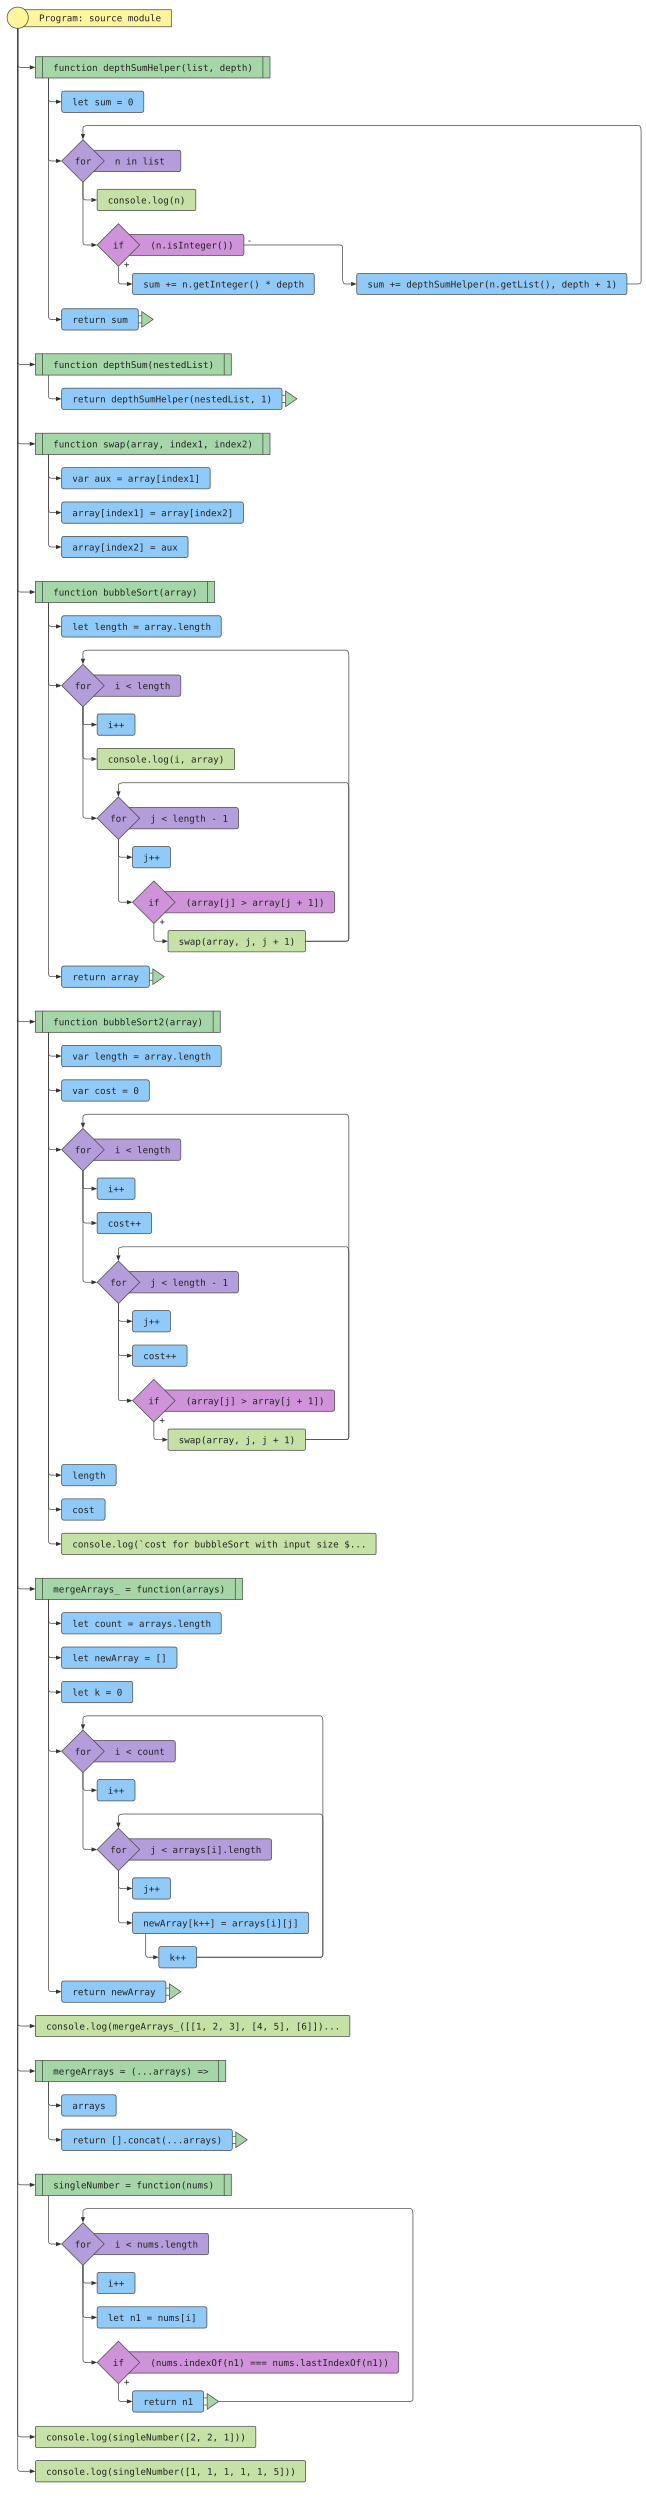
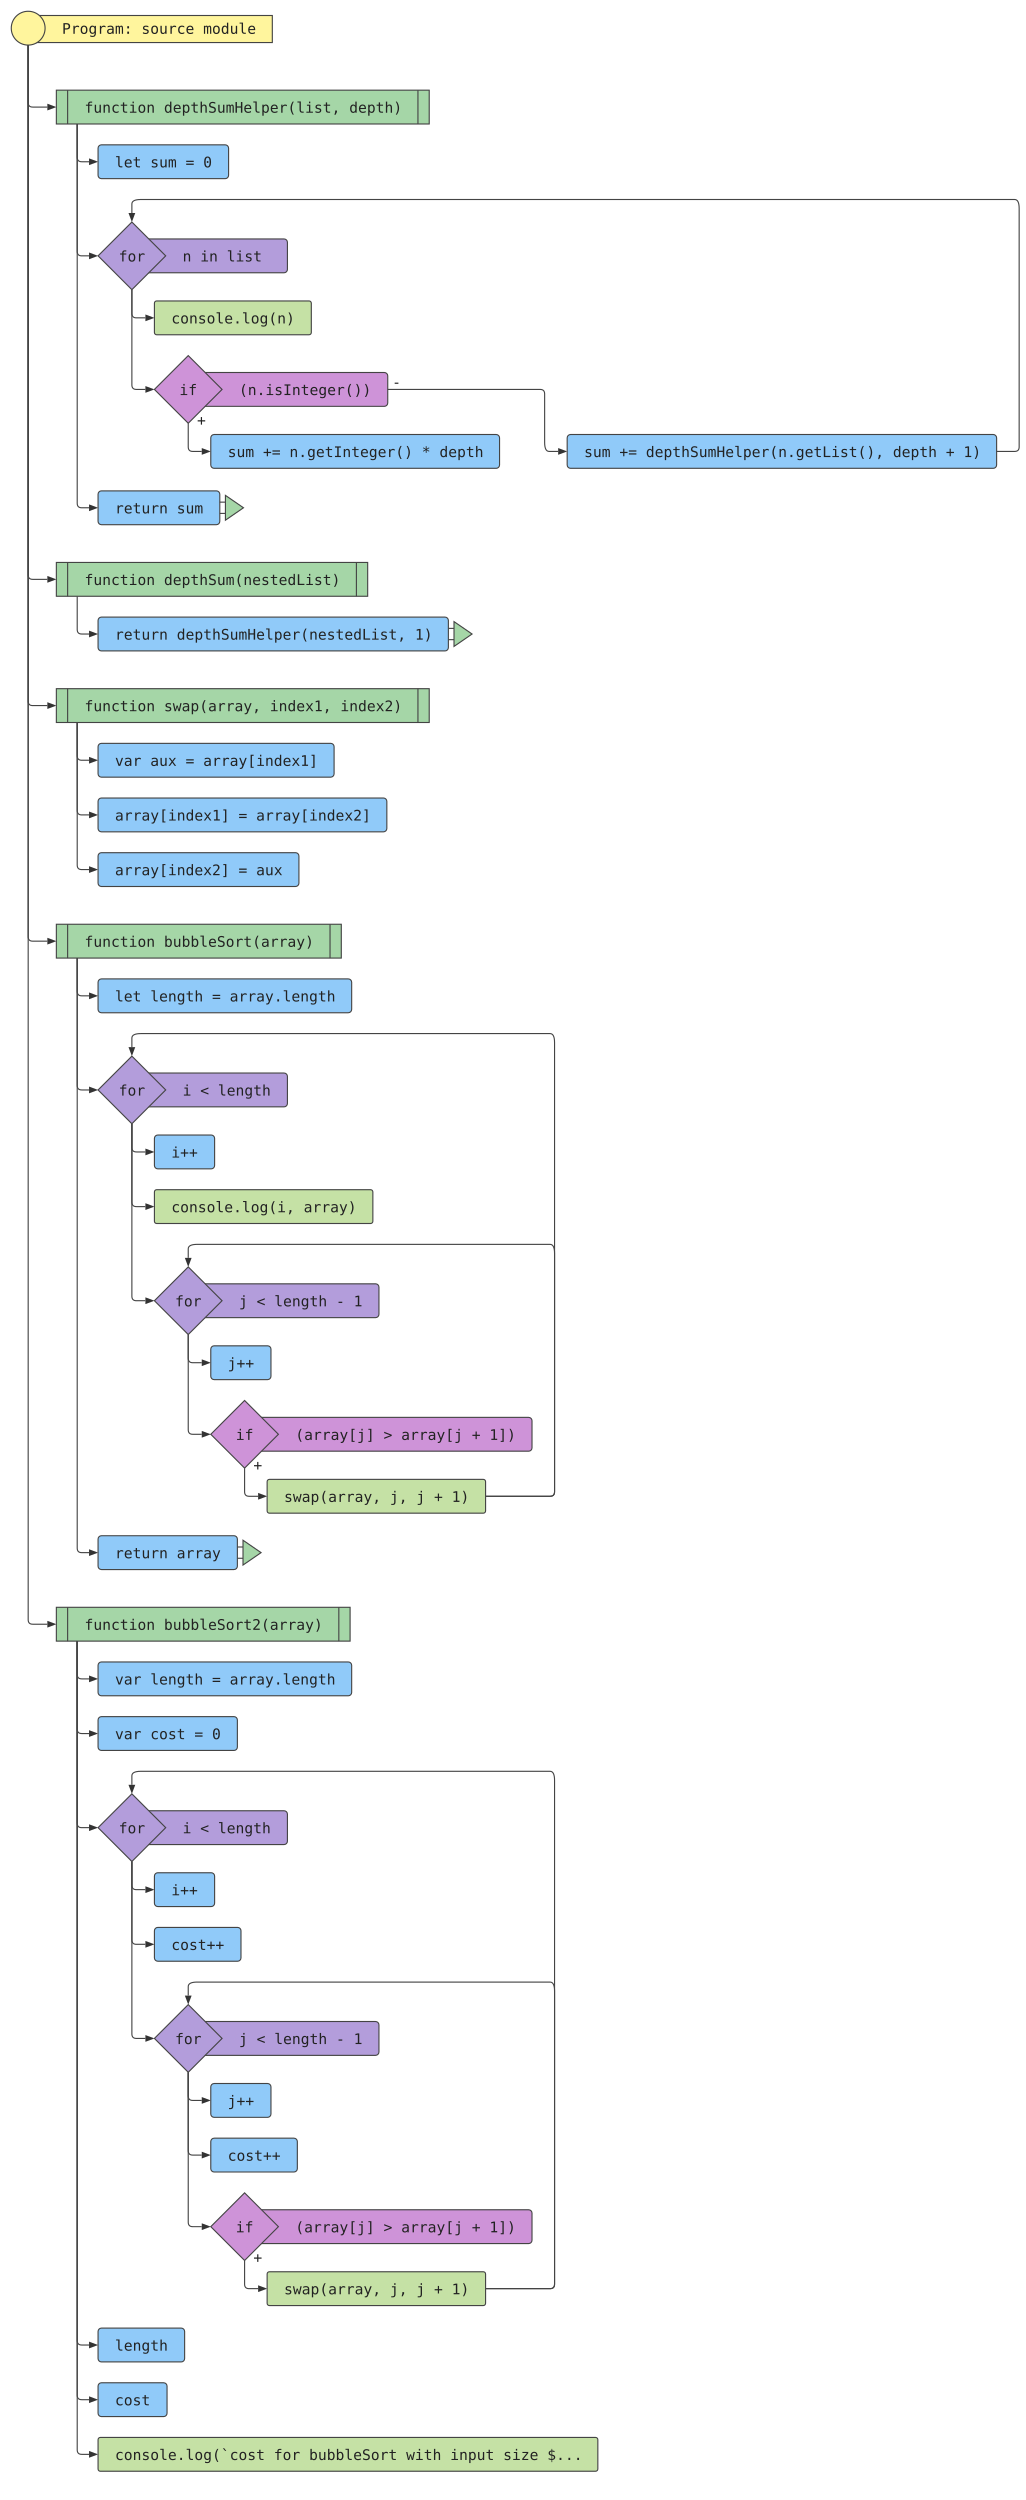
- <svg xmlns="http://www.w3.org/2000/svg" width="910" height="3526">
+ <svg xmlns="http://www.w3.org/2000/svg" width="910" height="2218">
  <g>
    <rect x="50" y="80" width="330.8" height="30" style="fill:#a5d6a7; stroke:#444; stroke-width:1" />
    <line x1="60" y1="80" x2="60" y2="110" style="fill:#a5d6a7; stroke:#444; stroke-width:1" />
    <line x1="370.8" y1="80" x2="370.8" y2="110" style="fill:#a5d6a7; stroke:#444; stroke-width:1" />
    <text x="75" y="100" font-family="monospace" font-size="13" fill="#222">
      <tspan x="75" y="100">function depthSumHelper(list, depth)</tspan>
    </text>
  </g>
  <g>
    <rect x="87" y="128.5" width="115.8" height="30" rx="3" ry="3" style="fill:#90caf9; stroke:#444; stroke-width:1" />
    <text x="102" y="148.5" font-family="monospace" font-size="13" fill="#222">
      <tspan x="102" y="148.5">let sum = 0</tspan>
    </text>
  </g>
  <g>
    <rect x="117" y="212" width="138" height="30" rx="3" ry="3" style="fill:#b39ddb; stroke:#444; stroke-width:1" />
    <polygon points="87,227 117,197 147,227 117,257" style="fill:#b39ddb; stroke:#444; stroke-width:1" />
    <text x="162" y="232" font-family="monospace" font-size="13" fill="#222">
      <tspan x="162" y="232"> n in list</tspan>
    </text>
    <text x="105.3" y="232" font-family="monospace" font-size="13" fill="#222">for</text>
  </g>
  <g>
    <rect x="137" y="267" width="139.2" height="30" rx="2" ry="2" style="fill:#C5E1A5; stroke:#444; stroke-width:1" />
    <text x="152" y="287" font-family="monospace" font-size="13" fill="#222">
      <tspan x="152" y="287">console.log(n)</tspan>
    </text>
  </g>
  <g>
    <rect x="167" y="330.5" width="177" height="30" rx="3" ry="3" style="fill:#ce93d8; stroke:#444; stroke-width:1" />
    <polygon points="137,345.5 167,315.5 197,345.5 167,375.5" style="fill:#ce93d8; stroke:#444; stroke-width:1" />
    <text x="212" y="350.5" font-family="monospace" font-size="13" fill="#222">
      <tspan x="212" y="350.5">(n.isInteger())</tspan>
    </text>
    <text x="159.2" y="350.5" font-family="monospace" font-size="13" fill="#222">if</text>
    <text x="174.8" y="377.45" font-family="monospace" font-size="13" fill="#222">+</text>
    <text x="347.9" y="343.55" font-family="monospace" font-size="13" fill="#222">-</text>
  </g>
  <g>
    <rect x="187" y="385.5" width="256.2" height="30" rx="3" ry="3" style="fill:#90caf9; stroke:#444; stroke-width:1" />
    <text x="202" y="405.5" font-family="monospace" font-size="13" fill="#222">
      <tspan x="202" y="405.5">sum += n.getInteger() * depth</tspan>
    </text>
  </g>
  <g>
    <rect x="503.2" y="385.5" width="381" height="30" rx="3" ry="3" style="fill:#90caf9; stroke:#444; stroke-width:1" />
    <text x="518.2" y="405.5" font-family="monospace" font-size="13" fill="#222">
      <tspan x="518.2" y="405.5">sum += depthSumHelper(n.getList(), depth + 1)</tspan>
    </text>
  </g>
  <g>
    <rect x="87" y="435.5" width="108" height="30" rx="3" ry="3" style="fill:#90caf9; stroke:#444; stroke-width:1" />
    <line x1="195" y1="445.5" x2="200" y2="445.5" style="fill:#a5d6a7; stroke:#444; stroke-width:1" />
    <line x1="195" y1="455.5" x2="200" y2="455.5" style="fill:#a5d6a7; stroke:#444; stroke-width:1" />
    <path d="M200, 439.5 L216, 450.5 L200, 461.5 Z" fill="#a5d6a7" stroke="#444" stroke-width="1" />
    <text x="102" y="455.5" font-family="monospace" font-size="13" fill="#222">
      <tspan x="102" y="455.5">return sum</tspan>
    </text>
  </g>
  <g>
    <rect x="50" y="499" width="276.2" height="30" style="fill:#a5d6a7; stroke:#444; stroke-width:1" />
    <line x1="60" y1="499" x2="60" y2="529" style="fill:#a5d6a7; stroke:#444; stroke-width:1" />
    <line x1="316.2" y1="499" x2="316.2" y2="529" style="fill:#a5d6a7; stroke:#444; stroke-width:1" />
    <text x="75" y="519" font-family="monospace" font-size="13" fill="#222">
      <tspan x="75" y="519">function depthSum(nestedList)</tspan>
    </text>
  </g>
  <g>
    <rect x="87" y="547.5" width="310.8" height="30" rx="3" ry="3" style="fill:#90caf9; stroke:#444; stroke-width:1" />
    <line x1="397.8" y1="557.5" x2="402.8" y2="557.5" style="fill:#a5d6a7; stroke:#444; stroke-width:1" />
    <line x1="397.8" y1="567.5" x2="402.8" y2="567.5" style="fill:#a5d6a7; stroke:#444; stroke-width:1" />
    <path d="M402.8, 551.5 L418.8, 562.5 L402.8, 573.5 Z" fill="#a5d6a7" stroke="#444" stroke-width="1" />
    <text x="102" y="567.5" font-family="monospace" font-size="13" fill="#222">
      <tspan x="102" y="567.5">return depthSumHelper(nestedList, 1)</tspan>
    </text>
  </g>
  <g>
    <rect x="50" y="611" width="330.8" height="30" style="fill:#a5d6a7; stroke:#444; stroke-width:1" />
    <line x1="60" y1="611" x2="60" y2="641" style="fill:#a5d6a7; stroke:#444; stroke-width:1" />
    <line x1="370.8" y1="611" x2="370.8" y2="641" style="fill:#a5d6a7; stroke:#444; stroke-width:1" />
    <text x="75" y="631" font-family="monospace" font-size="13" fill="#222">
      <tspan x="75" y="631">function swap(array, index1, index2)</tspan>
    </text>
  </g>
  <g>
    <rect x="87" y="659.5" width="209.4" height="30" rx="3" ry="3" style="fill:#90caf9; stroke:#444; stroke-width:1" />
    <text x="102" y="679.5" font-family="monospace" font-size="13" fill="#222">
      <tspan x="102" y="679.5">var aux = array[index1]</tspan>
    </text>
  </g>
  <g>
    <rect x="87" y="708" width="256.2" height="30" rx="3" ry="3" style="fill:#90caf9; stroke:#444; stroke-width:1" />
    <text x="102" y="728" font-family="monospace" font-size="13" fill="#222">
      <tspan x="102" y="728">array[index1] = array[index2]</tspan>
    </text>
  </g>
  <g>
    <rect x="87" y="756.5" width="178.2" height="30" rx="3" ry="3" style="fill:#90caf9; stroke:#444; stroke-width:1" />
    <text x="102" y="776.5" font-family="monospace" font-size="13" fill="#222">
      <tspan x="102" y="776.5">array[index2] = aux</tspan>
    </text>
  </g>
  <g>
    <rect x="50" y="820" width="252.8" height="30" style="fill:#a5d6a7; stroke:#444; stroke-width:1" />
    <line x1="60" y1="820" x2="60" y2="850" style="fill:#a5d6a7; stroke:#444; stroke-width:1" />
    <line x1="292.8" y1="820" x2="292.8" y2="850" style="fill:#a5d6a7; stroke:#444; stroke-width:1" />
    <text x="75" y="840" font-family="monospace" font-size="13" fill="#222">
      <tspan x="75" y="840">function bubbleSort(array)</tspan>
    </text>
  </g>
  <g>
    <rect x="87" y="868.5" width="225" height="30" rx="3" ry="3" style="fill:#90caf9; stroke:#444; stroke-width:1" />
    <text x="102" y="888.5" font-family="monospace" font-size="13" fill="#222">
      <tspan x="102" y="888.5">let length = array.length</tspan>
    </text>
  </g>
  <g>
    <rect x="117" y="952" width="138" height="30" rx="3" ry="3" style="fill:#b39ddb; stroke:#444; stroke-width:1" />
    <polygon points="87,967 117,937 147,967 117,997" style="fill:#b39ddb; stroke:#444; stroke-width:1" />
    <text x="162" y="972" font-family="monospace" font-size="13" fill="#222">
      <tspan x="162" y="972">i &lt; length</tspan>
    </text>
    <text x="105.3" y="972" font-family="monospace" font-size="13" fill="#222">for</text>
  </g>
  <g>
    <rect x="137" y="1007" width="53.4" height="30" rx="3" ry="3" style="fill:#90caf9; stroke:#444; stroke-width:1" />
    <text x="152" y="1027" font-family="monospace" font-size="13" fill="#222">
      <tspan x="152" y="1027">i++</tspan>
    </text>
  </g>
  <g>
    <rect x="137" y="1055.5" width="193.8" height="30" rx="2" ry="2" style="fill:#C5E1A5; stroke:#444; stroke-width:1" />
    <text x="152" y="1075.5" font-family="monospace" font-size="13" fill="#222">
      <tspan x="152" y="1075.5">console.log(i, array)</tspan>
    </text>
  </g>
  <g>
    <rect x="167" y="1139" width="169.2" height="30" rx="3" ry="3" style="fill:#b39ddb; stroke:#444; stroke-width:1" />
    <polygon points="137,1154 167,1124 197,1154 167,1184" style="fill:#b39ddb; stroke:#444; stroke-width:1" />
    <text x="212" y="1159" font-family="monospace" font-size="13" fill="#222">
      <tspan x="212" y="1159">j &lt; length - 1</tspan>
    </text>
    <text x="155.3" y="1159" font-family="monospace" font-size="13" fill="#222">for</text>
  </g>
  <g>
    <rect x="187" y="1194" width="53.4" height="30" rx="3" ry="3" style="fill:#90caf9; stroke:#444; stroke-width:1" />
    <text x="202" y="1214" font-family="monospace" font-size="13" fill="#222">
      <tspan x="202" y="1214">j++</tspan>
    </text>
  </g>
  <g>
    <rect x="217" y="1257.5" width="255" height="30" rx="3" ry="3" style="fill:#ce93d8; stroke:#444; stroke-width:1" />
    <polygon points="187,1272.5 217,1242.5 247,1272.5 217,1302.5" style="fill:#ce93d8; stroke:#444; stroke-width:1" />
    <text x="262" y="1277.5" font-family="monospace" font-size="13" fill="#222">
      <tspan x="262" y="1277.5">(array[j] &gt; array[j + 1])</tspan>
    </text>
    <text x="209.2" y="1277.5" font-family="monospace" font-size="13" fill="#222">if</text>
    <text x="224.8" y="1304.45" font-family="monospace" font-size="13" fill="#222">+</text>
  </g>
  <g>
    <rect x="237" y="1312.5" width="193.8" height="30" rx="2" ry="2" style="fill:#C5E1A5; stroke:#444; stroke-width:1" />
    <text x="252" y="1332.5" font-family="monospace" font-size="13" fill="#222">
      <tspan x="252" y="1332.5">swap(array, j, j + 1)</tspan>
    </text>
  </g>
  <g>
    <rect x="87" y="1362.5" width="123.6" height="30" rx="3" ry="3" style="fill:#90caf9; stroke:#444; stroke-width:1" />
    <line x1="210.6" y1="1372.5" x2="215.6" y2="1372.5" style="fill:#a5d6a7; stroke:#444; stroke-width:1" />
    <line x1="210.6" y1="1382.5" x2="215.6" y2="1382.5" style="fill:#a5d6a7; stroke:#444; stroke-width:1" />
    <path d="M215.6, 1366.5 L231.6, 1377.5 L215.6, 1388.5 Z" fill="#a5d6a7" stroke="#444" stroke-width="1" />
    <text x="102" y="1382.5" font-family="monospace" font-size="13" fill="#222">
      <tspan x="102" y="1382.5">return array</tspan>
    </text>
  </g>
  <g>
    <rect x="50" y="1426" width="260.6" height="30" style="fill:#a5d6a7; stroke:#444; stroke-width:1" />
    <line x1="60" y1="1426" x2="60" y2="1456" style="fill:#a5d6a7; stroke:#444; stroke-width:1" />
    <line x1="300.6" y1="1426" x2="300.6" y2="1456" style="fill:#a5d6a7; stroke:#444; stroke-width:1" />
    <text x="75" y="1446" font-family="monospace" font-size="13" fill="#222">
      <tspan x="75" y="1446">function bubbleSort2(array)</tspan>
    </text>
  </g>
  <g>
    <rect x="87" y="1474.5" width="225" height="30" rx="3" ry="3" style="fill:#90caf9; stroke:#444; stroke-width:1" />
    <text x="102" y="1494.5" font-family="monospace" font-size="13" fill="#222">
      <tspan x="102" y="1494.5">var length = array.length</tspan>
    </text>
  </g>
  <g>
    <rect x="87" y="1523" width="123.6" height="30" rx="3" ry="3" style="fill:#90caf9; stroke:#444; stroke-width:1" />
    <text x="102" y="1543" font-family="monospace" font-size="13" fill="#222">
      <tspan x="102" y="1543">var cost = 0</tspan>
    </text>
  </g>
  <g>
    <rect x="117" y="1606.5" width="138" height="30" rx="3" ry="3" style="fill:#b39ddb; stroke:#444; stroke-width:1" />
    <polygon points="87,1621.5 117,1591.5 147,1621.5 117,1651.5" style="fill:#b39ddb; stroke:#444; stroke-width:1" />
    <text x="162" y="1626.5" font-family="monospace" font-size="13" fill="#222">
      <tspan x="162" y="1626.5">i &lt; length</tspan>
    </text>
    <text x="105.3" y="1626.5" font-family="monospace" font-size="13" fill="#222">for</text>
  </g>
  <g>
    <rect x="137" y="1661.5" width="53.4" height="30" rx="3" ry="3" style="fill:#90caf9; stroke:#444; stroke-width:1" />
    <text x="152" y="1681.5" font-family="monospace" font-size="13" fill="#222">
      <tspan x="152" y="1681.5">i++</tspan>
    </text>
  </g>
  <g>
    <rect x="137" y="1710" width="76.8" height="30" rx="3" ry="3" style="fill:#90caf9; stroke:#444; stroke-width:1" />
    <text x="152" y="1730" font-family="monospace" font-size="13" fill="#222">
      <tspan x="152" y="1730">cost++</tspan>
    </text>
  </g>
  <g>
    <rect x="167" y="1793.5" width="169.2" height="30" rx="3" ry="3" style="fill:#b39ddb; stroke:#444; stroke-width:1" />
    <polygon points="137,1808.5 167,1778.5 197,1808.5 167,1838.5" style="fill:#b39ddb; stroke:#444; stroke-width:1" />
    <text x="212" y="1813.5" font-family="monospace" font-size="13" fill="#222">
      <tspan x="212" y="1813.5">j &lt; length - 1</tspan>
    </text>
    <text x="155.3" y="1813.5" font-family="monospace" font-size="13" fill="#222">for</text>
  </g>
  <g>
    <rect x="187" y="1848.5" width="53.4" height="30" rx="3" ry="3" style="fill:#90caf9; stroke:#444; stroke-width:1" />
    <text x="202" y="1868.5" font-family="monospace" font-size="13" fill="#222">
      <tspan x="202" y="1868.5">j++</tspan>
    </text>
  </g>
  <g>
    <rect x="187" y="1897" width="76.8" height="30" rx="3" ry="3" style="fill:#90caf9; stroke:#444; stroke-width:1" />
    <text x="202" y="1917" font-family="monospace" font-size="13" fill="#222">
      <tspan x="202" y="1917">cost++</tspan>
    </text>
  </g>
  <g>
    <rect x="217" y="1960.5" width="255" height="30" rx="3" ry="3" style="fill:#ce93d8; stroke:#444; stroke-width:1" />
    <polygon points="187,1975.5 217,1945.5 247,1975.5 217,2005.5" style="fill:#ce93d8; stroke:#444; stroke-width:1" />
    <text x="262" y="1980.5" font-family="monospace" font-size="13" fill="#222">
      <tspan x="262" y="1980.5">(array[j] &gt; array[j + 1])</tspan>
    </text>
    <text x="209.2" y="1980.5" font-family="monospace" font-size="13" fill="#222">if</text>
    <text x="224.8" y="2007.45" font-family="monospace" font-size="13" fill="#222">+</text>
  </g>
  <g>
    <rect x="237" y="2015.5" width="193.8" height="30" rx="2" ry="2" style="fill:#C5E1A5; stroke:#444; stroke-width:1" />
    <text x="252" y="2035.5" font-family="monospace" font-size="13" fill="#222">
      <tspan x="252" y="2035.5">swap(array, j, j + 1)</tspan>
    </text>
  </g>
  <g>
    <rect x="87" y="2065.5" width="76.8" height="30" rx="3" ry="3" style="fill:#90caf9; stroke:#444; stroke-width:1" />
    <text x="102" y="2085.5" font-family="monospace" font-size="13" fill="#222">
      <tspan x="102" y="2085.5">length</tspan>
    </text>
  </g>
  <g>
    <rect x="87" y="2114" width="61.2" height="30" rx="3" ry="3" style="fill:#90caf9; stroke:#444; stroke-width:1" />
    <text x="102" y="2134" font-family="monospace" font-size="13" fill="#222">
      <tspan x="102" y="2134">cost</tspan>
    </text>
  </g>
  <g>
    <rect x="87" y="2162.5" width="443.4" height="30" rx="2" ry="2" style="fill:#C5E1A5; stroke:#444; stroke-width:1" />
    <text x="102" y="2182.5" font-family="monospace" font-size="13" fill="#222">
      <tspan x="102" y="2182.5">console.log(`cost for bubbleSort with input size $...</tspan>
    </text>
  </g>
  <g>
-     <rect x="50" y="2226" width="291.8" height="30" style="fill:#a5d6a7; stroke:#444; stroke-width:1" />
-     <line x1="60" y1="2226" x2="60" y2="2256" style="fill:#a5d6a7; stroke:#444; stroke-width:1" />
-     <line x1="331.8" y1="2226" x2="331.8" y2="2256" style="fill:#a5d6a7; stroke:#444; stroke-width:1" />
-     <text x="75" y="2246" font-family="monospace" font-size="13" fill="#222">
-       <tspan x="75" y="2246">mergeArrays_ = function(arrays)</tspan>
-     </text>
-   </g>
-   <g>
-     <rect x="87" y="2274.5" width="225" height="30" rx="3" ry="3" style="fill:#90caf9; stroke:#444; stroke-width:1" />
-     <text x="102" y="2294.5" font-family="monospace" font-size="13" fill="#222">
-       <tspan x="102" y="2294.5">let count = arrays.length</tspan>
-     </text>
-   </g>
-   <g>
-     <rect x="87" y="2323" width="162.6" height="30" rx="3" ry="3" style="fill:#90caf9; stroke:#444; stroke-width:1" />
-     <text x="102" y="2343" font-family="monospace" font-size="13" fill="#222">
-       <tspan x="102" y="2343">let newArray = []</tspan>
-     </text>
-   </g>
-   <g>
-     <rect x="87" y="2371.5" width="100.2" height="30" rx="3" ry="3" style="fill:#90caf9; stroke:#444; stroke-width:1" />
-     <text x="102" y="2391.5" font-family="monospace" font-size="13" fill="#222">
-       <tspan x="102" y="2391.5">let k = 0</tspan>
-     </text>
-   </g>
-   <g>
-     <rect x="117" y="2455" width="130.2" height="30" rx="3" ry="3" style="fill:#b39ddb; stroke:#444; stroke-width:1" />
-     <polygon points="87,2470 117,2440 147,2470 117,2500" style="fill:#b39ddb; stroke:#444; stroke-width:1" />
-     <text x="162" y="2475" font-family="monospace" font-size="13" fill="#222">
-       <tspan x="162" y="2475">i &lt; count</tspan>
-     </text>
-     <text x="105.3" y="2475" font-family="monospace" font-size="13" fill="#222">for</text>
-   </g>
-   <g>
-     <rect x="137" y="2510" width="53.4" height="30" rx="3" ry="3" style="fill:#90caf9; stroke:#444; stroke-width:1" />
-     <text x="152" y="2530" font-family="monospace" font-size="13" fill="#222">
-       <tspan x="152" y="2530">i++</tspan>
-     </text>
-   </g>
-   <g>
-     <rect x="167" y="2593.5" width="216" height="30" rx="3" ry="3" style="fill:#b39ddb; stroke:#444; stroke-width:1" />
-     <polygon points="137,2608.5 167,2578.5 197,2608.5 167,2638.5" style="fill:#b39ddb; stroke:#444; stroke-width:1" />
-     <text x="212" y="2613.5" font-family="monospace" font-size="13" fill="#222">
-       <tspan x="212" y="2613.5">j &lt; arrays[i].length</tspan>
-     </text>
-     <text x="155.3" y="2613.5" font-family="monospace" font-size="13" fill="#222">for</text>
-   </g>
-   <g>
-     <rect x="187" y="2648.5" width="53.4" height="30" rx="3" ry="3" style="fill:#90caf9; stroke:#444; stroke-width:1" />
-     <text x="202" y="2668.5" font-family="monospace" font-size="13" fill="#222">
-       <tspan x="202" y="2668.5">j++</tspan>
-     </text>
-   </g>
-   <g>
-     <rect x="187" y="2697" width="248.4" height="30" rx="3" ry="3" style="fill:#90caf9; stroke:#444; stroke-width:1" />
-     <text x="202" y="2717" font-family="monospace" font-size="13" fill="#222">
-       <tspan x="202" y="2717">newArray[k++] = arrays[i][j]</tspan>
-     </text>
-   </g>
-   <g>
-     <rect x="224" y="2745.5" width="53.4" height="30" rx="3" ry="3" style="fill:#90caf9; stroke:#444; stroke-width:1" />
-     <text x="239" y="2765.5" font-family="monospace" font-size="13" fill="#222">
-       <tspan x="239" y="2765.5">k++</tspan>
-     </text>
-   </g>
-   <g>
-     <rect x="87" y="2794" width="147" height="30" rx="3" ry="3" style="fill:#90caf9; stroke:#444; stroke-width:1" />
-     <line x1="234" y1="2804" x2="239" y2="2804" style="fill:#a5d6a7; stroke:#444; stroke-width:1" />
-     <line x1="234" y1="2814" x2="239" y2="2814" style="fill:#a5d6a7; stroke:#444; stroke-width:1" />
-     <path d="M239, 2798 L255, 2809 L239, 2820 Z" fill="#a5d6a7" stroke="#444" stroke-width="1" />
-     <text x="102" y="2814" font-family="monospace" font-size="13" fill="#222">
-       <tspan x="102" y="2814">return newArray</tspan>
-     </text>
-   </g>
-   <g>
-     <rect x="50" y="2842.5" width="443.4" height="30" rx="2" ry="2" style="fill:#C5E1A5; stroke:#444; stroke-width:1" />
-     <text x="65" y="2862.5" font-family="monospace" font-size="13" fill="#222">
-       <tspan x="65" y="2862.5">console.log(mergeArrays_([[1, 2, 3], [4, 5], [6]])...</tspan>
-     </text>
-   </g>
-   <g>
-     <rect x="50" y="2906" width="268.4" height="30" style="fill:#a5d6a7; stroke:#444; stroke-width:1" />
-     <line x1="60" y1="2906" x2="60" y2="2936" style="fill:#a5d6a7; stroke:#444; stroke-width:1" />
-     <line x1="308.4" y1="2906" x2="308.4" y2="2936" style="fill:#a5d6a7; stroke:#444; stroke-width:1" />
-     <text x="75" y="2926" font-family="monospace" font-size="13" fill="#222">
-       <tspan x="75" y="2926">mergeArrays = (...arrays) =&gt;</tspan>
-     </text>
-   </g>
-   <g>
-     <rect x="87" y="2954.5" width="76.8" height="30" rx="3" ry="3" style="fill:#90caf9; stroke:#444; stroke-width:1" />
-     <text x="102" y="2974.5" font-family="monospace" font-size="13" fill="#222">
-       <tspan x="102" y="2974.5">arrays</tspan>
-     </text>
-   </g>
-   <g>
-     <rect x="87" y="3003" width="240.6" height="30" rx="3" ry="3" style="fill:#90caf9; stroke:#444; stroke-width:1" />
-     <line x1="327.6" y1="3013" x2="332.6" y2="3013" style="fill:#a5d6a7; stroke:#444; stroke-width:1" />
-     <line x1="327.6" y1="3023" x2="332.6" y2="3023" style="fill:#a5d6a7; stroke:#444; stroke-width:1" />
-     <path d="M332.6, 3007 L348.6, 3018 L332.6, 3029 Z" fill="#a5d6a7" stroke="#444" stroke-width="1" />
-     <text x="102" y="3023" font-family="monospace" font-size="13" fill="#222">
-       <tspan x="102" y="3023">return [].concat(...arrays)</tspan>
-     </text>
-   </g>
-   <g>
-     <rect x="50" y="3066.5" width="276.2" height="30" style="fill:#a5d6a7; stroke:#444; stroke-width:1" />
-     <line x1="60" y1="3066.5" x2="60" y2="3096.5" style="fill:#a5d6a7; stroke:#444; stroke-width:1" />
-     <line x1="316.2" y1="3066.5" x2="316.2" y2="3096.5" style="fill:#a5d6a7; stroke:#444; stroke-width:1" />
-     <text x="75" y="3086.5" font-family="monospace" font-size="13" fill="#222">
-       <tspan x="75" y="3086.5">singleNumber = function(nums)</tspan>
-     </text>
-   </g>
-   <g>
-     <rect x="117" y="3150" width="177" height="30" rx="3" ry="3" style="fill:#b39ddb; stroke:#444; stroke-width:1" />
-     <polygon points="87,3165 117,3135 147,3165 117,3195" style="fill:#b39ddb; stroke:#444; stroke-width:1" />
-     <text x="162" y="3170" font-family="monospace" font-size="13" fill="#222">
-       <tspan x="162" y="3170">i &lt; nums.length</tspan>
-     </text>
-     <text x="105.3" y="3170" font-family="monospace" font-size="13" fill="#222">for</text>
-   </g>
-   <g>
-     <rect x="137" y="3205" width="53.4" height="30" rx="3" ry="3" style="fill:#90caf9; stroke:#444; stroke-width:1" />
-     <text x="152" y="3225" font-family="monospace" font-size="13" fill="#222">
-       <tspan x="152" y="3225">i++</tspan>
-     </text>
-   </g>
-   <g>
-     <rect x="137" y="3253.5" width="154.8" height="30" rx="3" ry="3" style="fill:#90caf9; stroke:#444; stroke-width:1" />
-     <text x="152" y="3273.5" font-family="monospace" font-size="13" fill="#222">
-       <tspan x="152" y="3273.5">let n1 = nums[i]</tspan>
-     </text>
-   </g>
-   <g>
-     <rect x="167" y="3317" width="395.4" height="30" rx="3" ry="3" style="fill:#ce93d8; stroke:#444; stroke-width:1" />
-     <polygon points="137,3332 167,3302 197,3332 167,3362" style="fill:#ce93d8; stroke:#444; stroke-width:1" />
-     <text x="212" y="3337" font-family="monospace" font-size="13" fill="#222">
-       <tspan x="212" y="3337">(nums.indexOf(n1) === nums.lastIndexOf(n1))</tspan>
-     </text>
-     <text x="159.2" y="3337" font-family="monospace" font-size="13" fill="#222">if</text>
-     <text x="174.8" y="3363.95" font-family="monospace" font-size="13" fill="#222">+</text>
-   </g>
-   <g>
-     <rect x="187" y="3372" width="100.2" height="30" rx="3" ry="3" style="fill:#90caf9; stroke:#444; stroke-width:1" />
-     <line x1="287.2" y1="3382" x2="292.2" y2="3382" style="fill:#a5d6a7; stroke:#444; stroke-width:1" />
-     <line x1="287.2" y1="3392" x2="292.2" y2="3392" style="fill:#a5d6a7; stroke:#444; stroke-width:1" />
-     <path d="M292.2, 3376 L308.2, 3387 L292.2, 3398 Z" fill="#a5d6a7" stroke="#444" stroke-width="1" />
-     <text x="202" y="3392" font-family="monospace" font-size="13" fill="#222">
-       <tspan x="202" y="3392">return n1</tspan>
-     </text>
-   </g>
-   <g>
-     <rect x="50" y="3422" width="310.8" height="30" rx="2" ry="2" style="fill:#C5E1A5; stroke:#444; stroke-width:1" />
-     <text x="65" y="3442" font-family="monospace" font-size="13" fill="#222">
-       <tspan x="65" y="3442">console.log(singleNumber([2, 2, 1]))</tspan>
-     </text>
-   </g>
-   <g>
-     <rect x="50" y="3470.5" width="381" height="30" rx="2" ry="2" style="fill:#C5E1A5; stroke:#444; stroke-width:1" />
-     <text x="65" y="3490.5" font-family="monospace" font-size="13" fill="#222">
-       <tspan x="65" y="3490.5">console.log(singleNumber([1, 1, 1, 1, 1, 5]))</tspan>
-     </text>
-   </g>
-   <g>
    <rect x="25" y="13.75" width="216.6" height="24" style="fill:#fff59d; stroke:#444; stroke-width:1" />
    <circle cx="25" cy="25" r="15" style="fill:#fff59d; stroke:#444; stroke-width:1" />
    <text x="55" y="30" font-family="monospace" font-size="13" fill="#222">
      <tspan x="55" y="30">Program: source module</tspan>
    </text>
  </g>
  <g>
    <path d="M25, 40 L25 91 Q25 95                 29 95                 L42 95 " style="fill:none; stroke:#444; stroke-width:1" />
    <path d="M42, 92 L50, 95 L42, 98 Z" fill="#333" />
  </g>
  <g>
    <path d="M68.5, 110 L68.5 139.5 Q68.5 143.5                 72.5 143.5                 L79 143.5 " style="fill:none; stroke:#444; stroke-width:1" />
    <path d="M79, 140.5 L87, 143.5 L79, 146.5 Z" fill="#333" />
  </g>
  <g>
    <path d="M68.5, 110 L68.5 223 Q68.5 227                 72.5 227                 L79 227 " style="fill:none; stroke:#444; stroke-width:1" />
    <path d="M79, 224 L87, 227 L79, 230 Z" fill="#333" />
  </g>
  <g>
    <path d="M117, 257 L117 278 Q117 282                 121 282                 L129 282 " style="fill:none; stroke:#444; stroke-width:1" />
    <path d="M129, 279 L137, 282 L129, 285 Z" fill="#333" />
  </g>
  <g>
    <path d="M117, 257 L117 341.5 Q117 345.5                 121 345.5                 L129 345.5 " style="fill:none; stroke:#444; stroke-width:1" />
    <path d="M129, 342.5 L137, 345.5 L129, 348.5 Z" fill="#333" />
  </g>
  <g>
    <path d="M167, 375.5 L167 396.5 Q167 400.5                 171 400.5                 L179 400.5 " style="fill:none; stroke:#444; stroke-width:1" />
    <path d="M179, 397.5 L187, 400.5 L179, 403.5 Z" fill="#333" />
  </g>
  <g>
    <path d="M344, 345.5 L479.2 345.5  Q483.2 345.5                 483.2 349.5                 L483.2 392.5 Q483.2 400.5                 487.2 400.5                 L495.2 400.5 " style="fill:none; stroke:#444; stroke-width:1" />
    <path d="M495.2, 397.5 L503.2, 400.5 L495.2, 403.5 Z" fill="#333" />
  </g>
  <g>
    <path d="M884.2, 400.5 L900.2 400.5  Q904.2 400.5                 904.2 396.5                 L904.2 185 Q904.2 177                 900.2 177                 L125 177  Q117 177                 117 181                 L117 189" style="fill:none; stroke:#444; stroke-width:1" />
    <path d="M114, 189 L117, 197 L120, 189 Z" fill="#333" />
  </g>
  <g>
    <path d="M68.5, 110 L68.5 446.5 Q68.5 450.5                 72.5 450.5                 L79 450.5 " style="fill:none; stroke:#444; stroke-width:1" />
    <path d="M79, 447.5 L87, 450.5 L79, 453.5 Z" fill="#333" />
  </g>
  <g>
    <path d="M25, 40 L25 510 Q25 514                 29 514                 L42 514 " style="fill:none; stroke:#444; stroke-width:1" />
    <path d="M42, 511 L50, 514 L42, 517 Z" fill="#333" />
  </g>
  <g>
    <path d="M68.5, 529 L68.5 558.5 Q68.5 562.5                 72.5 562.5                 L79 562.5 " style="fill:none; stroke:#444; stroke-width:1" />
    <path d="M79, 559.5 L87, 562.5 L79, 565.5 Z" fill="#333" />
  </g>
  <g>
    <path d="M25, 40 L25 622 Q25 626                 29 626                 L42 626 " style="fill:none; stroke:#444; stroke-width:1" />
    <path d="M42, 623 L50, 626 L42, 629 Z" fill="#333" />
  </g>
  <g>
    <path d="M68.5, 641 L68.5 670.5 Q68.5 674.5                 72.5 674.5                 L79 674.5 " style="fill:none; stroke:#444; stroke-width:1" />
    <path d="M79, 671.5 L87, 674.5 L79, 677.5 Z" fill="#333" />
  </g>
  <g>
    <path d="M68.5, 641 L68.5 719 Q68.5 723                 72.5 723                 L79 723 " style="fill:none; stroke:#444; stroke-width:1" />
    <path d="M79, 720 L87, 723 L79, 726 Z" fill="#333" />
  </g>
  <g>
    <path d="M68.5, 641 L68.5 767.5 Q68.5 771.5                 72.5 771.5                 L79 771.5 " style="fill:none; stroke:#444; stroke-width:1" />
    <path d="M79, 768.5 L87, 771.5 L79, 774.5 Z" fill="#333" />
  </g>
  <g>
    <path d="M25, 40 L25 831 Q25 835                 29 835                 L42 835 " style="fill:none; stroke:#444; stroke-width:1" />
    <path d="M42, 832 L50, 835 L42, 838 Z" fill="#333" />
  </g>
  <g>
    <path d="M68.5, 850 L68.5 879.5 Q68.5 883.5                 72.5 883.5                 L79 883.5 " style="fill:none; stroke:#444; stroke-width:1" />
    <path d="M79, 880.5 L87, 883.5 L79, 886.5 Z" fill="#333" />
  </g>
  <g>
    <path d="M68.5, 850 L68.5 963 Q68.5 967                 72.5 967                 L79 967 " style="fill:none; stroke:#444; stroke-width:1" />
    <path d="M79, 964 L87, 967 L79, 970 Z" fill="#333" />
  </g>
  <g>
    <path d="M117, 997 L117 1018 Q117 1022                 121 1022                 L129 1022 " style="fill:none; stroke:#444; stroke-width:1" />
    <path d="M129, 1019 L137, 1022 L129, 1025 Z" fill="#333" />
  </g>
  <g>
    <path d="M117, 997 L117 1066.5 Q117 1070.5                 121 1070.5                 L129 1070.5 " style="fill:none; stroke:#444; stroke-width:1" />
    <path d="M129, 1067.5 L137, 1070.5 L129, 1073.5 Z" fill="#333" />
  </g>
  <g>
    <path d="M117, 997 L117 1150 Q117 1154                 121 1154                 L129 1154 " style="fill:none; stroke:#444; stroke-width:1" />
    <path d="M129, 1151 L137, 1154 L129, 1157 Z" fill="#333" />
  </g>
  <g>
    <path d="M167, 1184 L167 1205 Q167 1209                 171 1209                 L179 1209 " style="fill:none; stroke:#444; stroke-width:1" />
    <path d="M179, 1206 L187, 1209 L179, 1212 Z" fill="#333" />
  </g>
  <g>
    <path d="M167, 1184 L167 1268.5 Q167 1272.5                 171 1272.5                 L179 1272.5 " style="fill:none; stroke:#444; stroke-width:1" />
    <path d="M179, 1269.5 L187, 1272.5 L179, 1275.5 Z" fill="#333" />
  </g>
  <g>
    <path d="M217, 1302.5 L217 1323.5 Q217 1327.5                 221 1327.5                 L229 1327.5 " style="fill:none; stroke:#444; stroke-width:1" />
    <path d="M229, 1324.5 L237, 1327.5 L229, 1330.5 Z" fill="#333" />
  </g>
  <g>
    <path d="M430.8, 1327.5 L488 1327.5  Q492 1327.5                 492 1323.5                 L492 1112 Q492 1104                 488 1104                 L175 1104  Q167 1104                 167 1108                 L167 1116" style="fill:none; stroke:#444; stroke-width:1" />
    <path d="M164, 1116 L167, 1124 L170, 1116 Z" fill="#333" />
  </g>
  <g>
    <path d="M430.8, 1327.5 L488 1327.5  Q492 1327.5                 492 1323.5                 L492 925 Q492 917                 488 917                 L125 917  Q117 917                 117 921                 L117 929" style="fill:none; stroke:#444; stroke-width:1" />
    <path d="M114, 929 L117, 937 L120, 929 Z" fill="#333" />
  </g>
  <g>
    <path d="M68.5, 850 L68.5 1373.5 Q68.5 1377.5                 72.5 1377.5                 L79 1377.5 " style="fill:none; stroke:#444; stroke-width:1" />
    <path d="M79, 1374.5 L87, 1377.5 L79, 1380.5 Z" fill="#333" />
  </g>
  <g>
    <path d="M25, 40 L25 1437 Q25 1441                 29 1441                 L42 1441 " style="fill:none; stroke:#444; stroke-width:1" />
    <path d="M42, 1438 L50, 1441 L42, 1444 Z" fill="#333" />
  </g>
  <g>
    <path d="M68.5, 1456 L68.5 1485.5 Q68.5 1489.5                 72.5 1489.5                 L79 1489.5 " style="fill:none; stroke:#444; stroke-width:1" />
    <path d="M79, 1486.5 L87, 1489.5 L79, 1492.5 Z" fill="#333" />
  </g>
  <g>
    <path d="M68.5, 1456 L68.5 1534 Q68.5 1538                 72.5 1538                 L79 1538 " style="fill:none; stroke:#444; stroke-width:1" />
    <path d="M79, 1535 L87, 1538 L79, 1541 Z" fill="#333" />
  </g>
  <g>
    <path d="M68.5, 1456 L68.5 1617.5 Q68.5 1621.5                 72.5 1621.5                 L79 1621.5 " style="fill:none; stroke:#444; stroke-width:1" />
    <path d="M79, 1618.5 L87, 1621.5 L79, 1624.5 Z" fill="#333" />
  </g>
  <g>
    <path d="M117, 1651.5 L117 1672.5 Q117 1676.5                 121 1676.5                 L129 1676.5 " style="fill:none; stroke:#444; stroke-width:1" />
    <path d="M129, 1673.5 L137, 1676.5 L129, 1679.5 Z" fill="#333" />
  </g>
  <g>
    <path d="M117, 1651.5 L117 1721 Q117 1725                 121 1725                 L129 1725 " style="fill:none; stroke:#444; stroke-width:1" />
    <path d="M129, 1722 L137, 1725 L129, 1728 Z" fill="#333" />
  </g>
  <g>
    <path d="M117, 1651.5 L117 1804.5 Q117 1808.5                 121 1808.5                 L129 1808.5 " style="fill:none; stroke:#444; stroke-width:1" />
    <path d="M129, 1805.5 L137, 1808.5 L129, 1811.5 Z" fill="#333" />
  </g>
  <g>
    <path d="M167, 1838.5 L167 1859.5 Q167 1863.5                 171 1863.5                 L179 1863.5 " style="fill:none; stroke:#444; stroke-width:1" />
    <path d="M179, 1860.5 L187, 1863.5 L179, 1866.5 Z" fill="#333" />
  </g>
  <g>
    <path d="M167, 1838.5 L167 1908 Q167 1912                 171 1912                 L179 1912 " style="fill:none; stroke:#444; stroke-width:1" />
    <path d="M179, 1909 L187, 1912 L179, 1915 Z" fill="#333" />
  </g>
  <g>
    <path d="M167, 1838.5 L167 1971.5 Q167 1975.5                 171 1975.5                 L179 1975.5 " style="fill:none; stroke:#444; stroke-width:1" />
    <path d="M179, 1972.5 L187, 1975.5 L179, 1978.5 Z" fill="#333" />
  </g>
  <g>
    <path d="M217, 2005.5 L217 2026.5 Q217 2030.5                 221 2030.5                 L229 2030.5 " style="fill:none; stroke:#444; stroke-width:1" />
    <path d="M229, 2027.5 L237, 2030.5 L229, 2033.5 Z" fill="#333" />
  </g>
  <g>
    <path d="M430.8, 2030.5 L488 2030.5  Q492 2030.5                 492 2026.5                 L492 1766.5 Q492 1758.5                 488 1758.5                 L175 1758.5  Q167 1758.5                 167 1762.5                 L167 1770.5" style="fill:none; stroke:#444; stroke-width:1" />
    <path d="M164, 1770.5 L167, 1778.5 L170, 1770.5 Z" fill="#333" />
  </g>
  <g>
    <path d="M430.8, 2030.5 L488 2030.5  Q492 2030.5                 492 2026.5                 L492 1579.5 Q492 1571.5                 488 1571.5                 L125 1571.5  Q117 1571.5                 117 1575.5                 L117 1583.5" style="fill:none; stroke:#444; stroke-width:1" />
    <path d="M114, 1583.5 L117, 1591.5 L120, 1583.5 Z" fill="#333" />
  </g>
  <g>
    <path d="M68.5, 1456 L68.5 2076.5 Q68.5 2080.5                 72.5 2080.5                 L79 2080.5 " style="fill:none; stroke:#444; stroke-width:1" />
    <path d="M79, 2077.5 L87, 2080.5 L79, 2083.5 Z" fill="#333" />
  </g>
  <g>
    <path d="M68.5, 1456 L68.5 2125 Q68.5 2129                 72.5 2129                 L79 2129 " style="fill:none; stroke:#444; stroke-width:1" />
    <path d="M79, 2126 L87, 2129 L79, 2132 Z" fill="#333" />
  </g>
  <g>
    <path d="M68.5, 1456 L68.5 2173.5 Q68.5 2177.5                 72.5 2177.5                 L79 2177.5 " style="fill:none; stroke:#444; stroke-width:1" />
    <path d="M79, 2174.5 L87, 2177.5 L79, 2180.5 Z" fill="#333" />
  </g>
-   <g>
-     <path d="M25, 40 L25 2237 Q25 2241                 29 2241                 L42 2241 " style="fill:none; stroke:#444; stroke-width:1" />
-     <path d="M42, 2238 L50, 2241 L42, 2244 Z" fill="#333" />
-   </g>
-   <g>
-     <path d="M68.5, 2256 L68.5 2285.5 Q68.5 2289.5                 72.5 2289.5                 L79 2289.5 " style="fill:none; stroke:#444; stroke-width:1" />
-     <path d="M79, 2286.5 L87, 2289.5 L79, 2292.5 Z" fill="#333" />
-   </g>
-   <g>
-     <path d="M68.5, 2256 L68.5 2334 Q68.5 2338                 72.5 2338                 L79 2338 " style="fill:none; stroke:#444; stroke-width:1" />
-     <path d="M79, 2335 L87, 2338 L79, 2341 Z" fill="#333" />
-   </g>
-   <g>
-     <path d="M68.5, 2256 L68.5 2382.5 Q68.5 2386.5                 72.5 2386.5                 L79 2386.5 " style="fill:none; stroke:#444; stroke-width:1" />
-     <path d="M79, 2383.5 L87, 2386.5 L79, 2389.5 Z" fill="#333" />
-   </g>
-   <g>
-     <path d="M68.5, 2256 L68.5 2466 Q68.5 2470                 72.5 2470                 L79 2470 " style="fill:none; stroke:#444; stroke-width:1" />
-     <path d="M79, 2467 L87, 2470 L79, 2473 Z" fill="#333" />
-   </g>
-   <g>
-     <path d="M117, 2500 L117 2521 Q117 2525                 121 2525                 L129 2525 " style="fill:none; stroke:#444; stroke-width:1" />
-     <path d="M129, 2522 L137, 2525 L129, 2528 Z" fill="#333" />
-   </g>
-   <g>
-     <path d="M117, 2500 L117 2604.5 Q117 2608.5                 121 2608.5                 L129 2608.5 " style="fill:none; stroke:#444; stroke-width:1" />
-     <path d="M129, 2605.5 L137, 2608.5 L129, 2611.5 Z" fill="#333" />
-   </g>
-   <g>
-     <path d="M167, 2638.5 L167 2659.5 Q167 2663.5                 171 2663.5                 L179 2663.5 " style="fill:none; stroke:#444; stroke-width:1" />
-     <path d="M179, 2660.5 L187, 2663.5 L179, 2666.5 Z" fill="#333" />
-   </g>
-   <g>
-     <path d="M167, 2638.5 L167 2708 Q167 2712                 171 2712                 L179 2712 " style="fill:none; stroke:#444; stroke-width:1" />
-     <path d="M179, 2709 L187, 2712 L179, 2715 Z" fill="#333" />
-   </g>
-   <g>
-     <path d="M205.5, 2727 L205.5 2756.5 Q205.5 2760.5                 209.5 2760.5                 L216 2760.5 " style="fill:none; stroke:#444; stroke-width:1" />
-     <path d="M216, 2757.5 L224, 2760.5 L216, 2763.5 Z" fill="#333" />
-   </g>
-   <g>
-     <path d="M277.4, 2760.5 L451.4 2760.5  Q455.4 2760.5                 455.4 2756.5                 L455.4 2566.5 Q455.4 2558.5                 451.4 2558.5                 L175 2558.5  Q167 2558.5                 167 2562.5                 L167 2570.5" style="fill:none; stroke:#444; stroke-width:1" />
-     <path d="M164, 2570.5 L167, 2578.5 L170, 2570.5 Z" fill="#333" />
-   </g>
-   <g>
-     <path d="M277.4, 2760.5 L451.4 2760.5  Q455.4 2760.5                 455.4 2756.5                 L455.4 2428 Q455.4 2420                 451.4 2420                 L125 2420  Q117 2420                 117 2424                 L117 2432" style="fill:none; stroke:#444; stroke-width:1" />
-     <path d="M114, 2432 L117, 2440 L120, 2432 Z" fill="#333" />
-   </g>
-   <g>
-     <path d="M68.5, 2256 L68.5 2805 Q68.5 2809                 72.5 2809                 L79 2809 " style="fill:none; stroke:#444; stroke-width:1" />
-     <path d="M79, 2806 L87, 2809 L79, 2812 Z" fill="#333" />
-   </g>
-   <g>
-     <path d="M25, 40 L25 2853.5 Q25 2857.5                 29 2857.5                 L42 2857.5 " style="fill:none; stroke:#444; stroke-width:1" />
-     <path d="M42, 2854.5 L50, 2857.5 L42, 2860.5 Z" fill="#333" />
-   </g>
-   <g>
-     <path d="M25, 40 L25 2917 Q25 2921                 29 2921                 L42 2921 " style="fill:none; stroke:#444; stroke-width:1" />
-     <path d="M42, 2918 L50, 2921 L42, 2924 Z" fill="#333" />
-   </g>
-   <g>
-     <path d="M68.5, 2936 L68.5 2965.5 Q68.5 2969.5                 72.5 2969.5                 L79 2969.5 " style="fill:none; stroke:#444; stroke-width:1" />
-     <path d="M79, 2966.5 L87, 2969.5 L79, 2972.5 Z" fill="#333" />
-   </g>
-   <g>
-     <path d="M68.5, 2936 L68.5 3014 Q68.5 3018                 72.5 3018                 L79 3018 " style="fill:none; stroke:#444; stroke-width:1" />
-     <path d="M79, 3015 L87, 3018 L79, 3021 Z" fill="#333" />
-   </g>
-   <g>
-     <path d="M25, 40 L25 3077.5 Q25 3081.5                 29 3081.5                 L42 3081.5 " style="fill:none; stroke:#444; stroke-width:1" />
-     <path d="M42, 3078.5 L50, 3081.5 L42, 3084.5 Z" fill="#333" />
-   </g>
-   <g>
-     <path d="M68.5, 3096.5 L68.5 3161 Q68.5 3165                 72.5 3165                 L79 3165 " style="fill:none; stroke:#444; stroke-width:1" />
-     <path d="M79, 3162 L87, 3165 L79, 3168 Z" fill="#333" />
-   </g>
-   <g>
-     <path d="M117, 3195 L117 3216 Q117 3220                 121 3220                 L129 3220 " style="fill:none; stroke:#444; stroke-width:1" />
-     <path d="M129, 3217 L137, 3220 L129, 3223 Z" fill="#333" />
-   </g>
-   <g>
-     <path d="M117, 3195 L117 3264.5 Q117 3268.5                 121 3268.5                 L129 3268.5 " style="fill:none; stroke:#444; stroke-width:1" />
-     <path d="M129, 3265.5 L137, 3268.5 L129, 3271.5 Z" fill="#333" />
-   </g>
-   <g>
-     <path d="M117, 3195 L117 3328 Q117 3332                 121 3332                 L129 3332 " style="fill:none; stroke:#444; stroke-width:1" />
-     <path d="M129, 3329 L137, 3332 L129, 3335 Z" fill="#333" />
-   </g>
-   <g>
-     <path d="M167, 3362 L167 3383 Q167 3387                 171 3387                 L179 3387 " style="fill:none; stroke:#444; stroke-width:1" />
-     <path d="M179, 3384 L187, 3387 L179, 3390 Z" fill="#333" />
-   </g>
-   <g>
-     <path d="M308.2, 3387 L578.4 3387  Q582.4 3387                 582.4 3383                 L582.4 3123 Q582.4 3115                 578.4 3115                 L125 3115  Q117 3115                 117 3119                 L117 3127" style="fill:none; stroke:#444; stroke-width:1" />
-     <path d="M114, 3127 L117, 3135 L120, 3127 Z" fill="#333" />
-   </g>
-   <g>
-     <path d="M25, 40 L25 3433 Q25 3437                 29 3437                 L42 3437 " style="fill:none; stroke:#444; stroke-width:1" />
-     <path d="M42, 3434 L50, 3437 L42, 3440 Z" fill="#333" />
-   </g>
-   <g>
-     <path d="M25, 40 L25 3481.5 Q25 3485.5                 29 3485.5                 L42 3485.5 " style="fill:none; stroke:#444; stroke-width:1" />
-     <path d="M42, 3482.5 L50, 3485.5 L42, 3488.5 Z" fill="#333" />
-   </g>
</svg>
